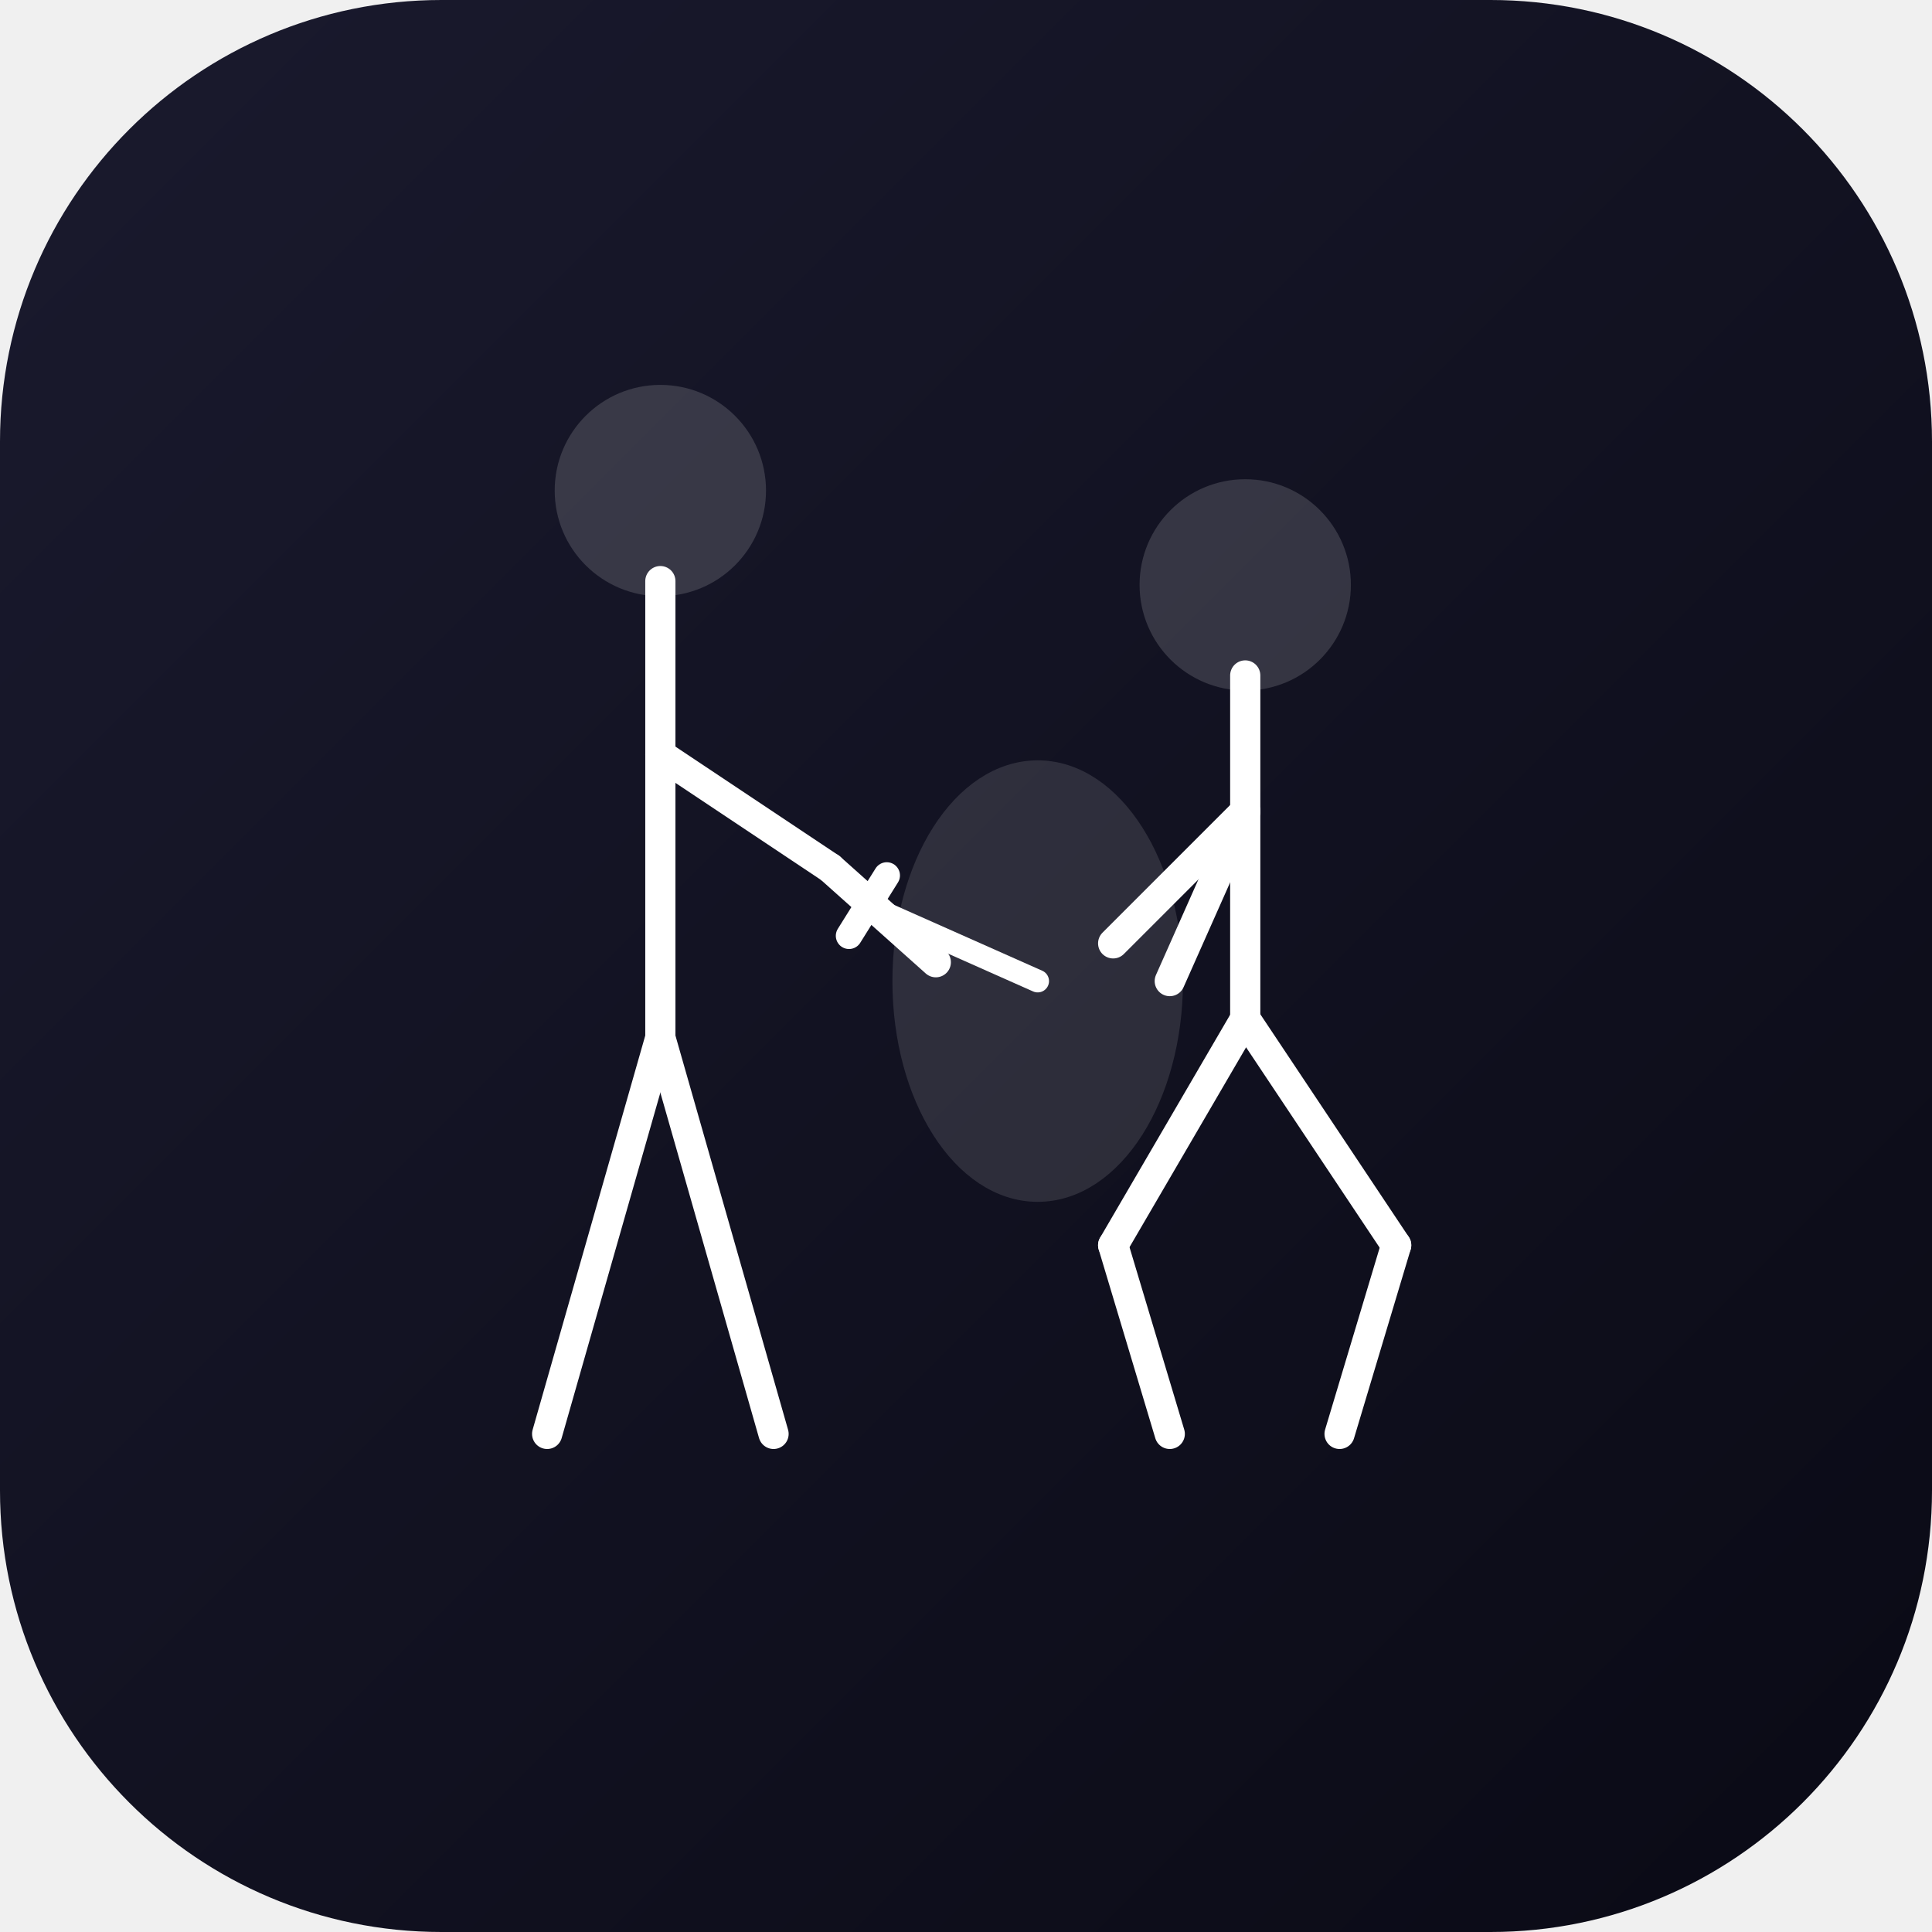
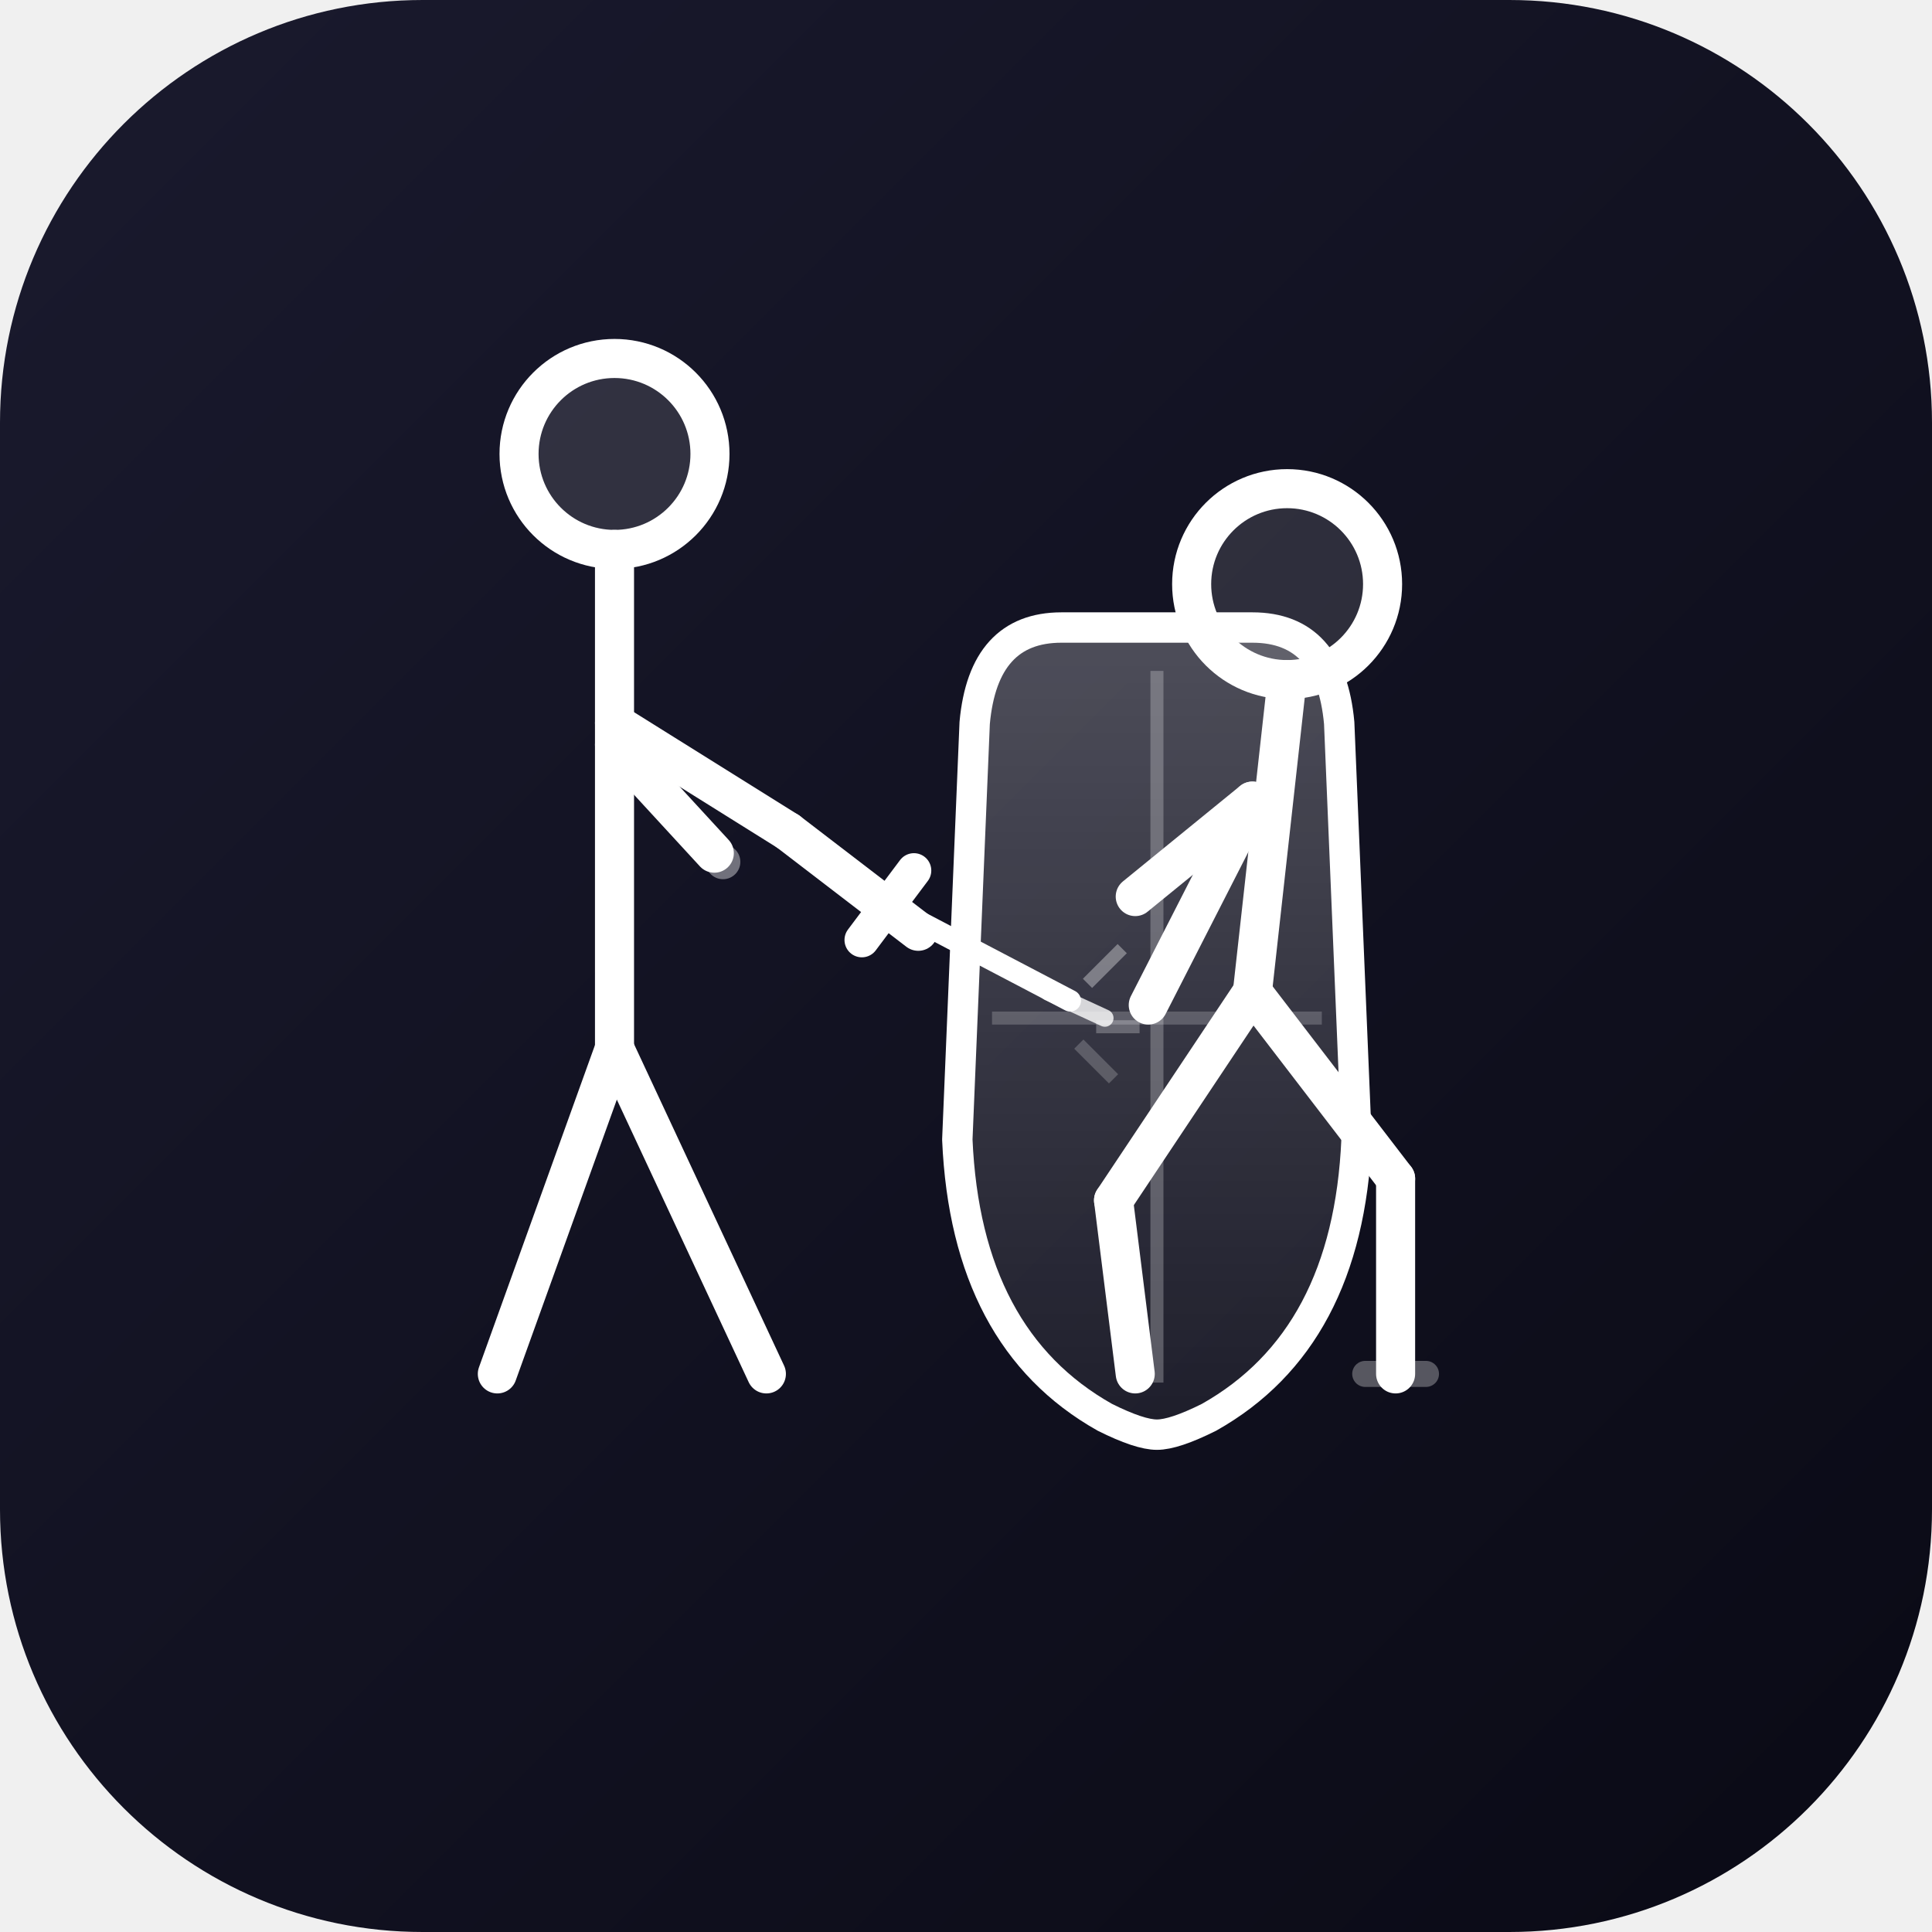
<svg xmlns="http://www.w3.org/2000/svg" width="512" height="512" viewBox="0 0 512 512">
  <defs>
    <linearGradient id="bg" x1="0" y1="0" x2="1" y2="1">
      <stop offset="0%" stop-color="#1a1a2e" />
      <stop offset="100%" stop-color="#0a0a15" />
    </linearGradient>
+     <linearGradient id="sh" x1="0" y1="0" x2="0" y2="1">
+       <stop offset="0%" stop-color="#ffffff" stop-opacity=".25" />
+       <stop offset="100%" stop-color="#ffffff" stop-opacity=".06" />
+     </linearGradient>
  </defs>
-   <rect width="512" height="512" rx="117" fill="url(#bg)" />
-   <g stroke="#ffffff" stroke-width="8" stroke-linecap="round" stroke-linejoin="round" fill="none">
-     <circle cx="330" cy="155" r="24" fill="#ffffff" opacity=".15" />
-     <line x1="330" y1="179" x2="330" y2="270" />
-     <line x1="330" y1="270" x2="295" y2="330" />
-     <line x1="295" y1="330" x2="310" y2="380" />
-     <line x1="330" y1="270" x2="370" y2="330" />
-     <line x1="370" y1="330" x2="355" y2="380" />
-     <path d="M270 200 L270 310 Q270 340 300 350 L300 350 Q270 340 270 310" stroke="none" fill="none" />
-     <ellipse cx="275" cy="260" rx="35" ry="55" fill="#ffffff" opacity=".12" stroke="#ffffff" stroke-width="7" />
-     <line x1="330" y1="215" x2="295" y2="250" />
-     <line x1="330" y1="215" x2="310" y2="260" />
-     <circle cx="175" cy="130" r="24" fill="#ffffff" opacity=".15" />
-     <line x1="175" y1="154" x2="175" y2="275" />
-     <line x1="175" y1="275" x2="145" y2="380" />
-     <line x1="175" y1="275" x2="205" y2="380" />
-     <line x1="175" y1="200" x2="220" y2="230" />
-     <line x1="220" y1="230" x2="248" y2="255" />
-     <line x1="230" y1="240" x2="275" y2="260" stroke-width="6" />
-     <line x1="225" y1="248" x2="235" y2="232" stroke-width="7" />
+   <rect width="512" height="512" rx="112" fill="url(#bg)" />
+   <g transform="translate(256,256) scale(1.15) translate(-256,-256)">
+     <g stroke="#fff" stroke-width="9" stroke-linecap="round" stroke-linejoin="round" fill="none">
+       <circle cx="330" cy="168" r="22" fill="#fff" fill-opacity=".12" />
+       <line x1="330" y1="190" x2="322" y2="262" />
+       <line x1="322" y1="262" x2="355" y2="305" />
+       <line x1="355" y1="305" x2="355" y2="350" />
+       <line x1="322" y1="262" x2="290" y2="310" />
+       <line x1="290" y1="310" x2="295" y2="350" />
+       <line x1="348" y1="350" x2="362" y2="350" stroke-width="6" opacity=".3" />
+       <line x1="322" y1="218" x2="295" y2="240" />
+       <line x1="322" y1="218" x2="298" y2="265" />
+     </g>
+     <path d="M278 178 Q260 178 258 200 L254 296 Q256 342 288 360 Q296 364 300 364 Q304 364 312 360 Q344 342 346 296 L342 200 Q340 178 322 178 Z" fill="url(#sh)" stroke="#fff" stroke-width="7" stroke-linejoin="round" />
+     <line x1="300" y1="188" x2="300" y2="352" stroke="#fff" stroke-width="3" opacity=".25" />
+     <line x1="262" y1="268" x2="338" y2="268" stroke="#fff" stroke-width="3" opacity=".2" />
+     <g stroke="#fff" stroke-width="9" stroke-linecap="round" stroke-linejoin="round" fill="none">
+       <circle cx="175" cy="138" r="22" fill="#fff" fill-opacity=".12" />
+       <line x1="175" y1="160" x2="175" y2="275" />
+       <line x1="175" y1="275" x2="148" y2="350" />
+       <line x1="175" y1="275" x2="210" y2="350" />
+       <line x1="175" y1="205" x2="198" y2="230" />
+       <line x1="175" y1="200" x2="215" y2="225" />
+       <line x1="215" y1="225" x2="245" y2="248" />
+     </g>
+     <line x1="238" y1="242" x2="280" y2="264" stroke="#fff" stroke-width="5" stroke-linecap="round" />
+     <line x1="275" y1="262" x2="288" y2="268" stroke="#fff" stroke-width="4" stroke-linecap="round" opacity=".8" />
+     <line x1="232" y1="250" x2="244" y2="234" stroke="#fff" stroke-width="8" stroke-linecap="round" />
+     <circle cx="200" cy="232" r="4" fill="#fff" opacity=".4" />
+     <line x1="284" y1="260" x2="292" y2="252" stroke="#fff" stroke-width="3" opacity=".35" />
+     <line x1="286" y1="270" x2="296" y2="270" stroke="#fff" stroke-width="3" opacity=".25" />
+     <line x1="282" y1="274" x2="290" y2="282" stroke="#fff" stroke-width="3" opacity=".2" />
  </g>
</svg>
